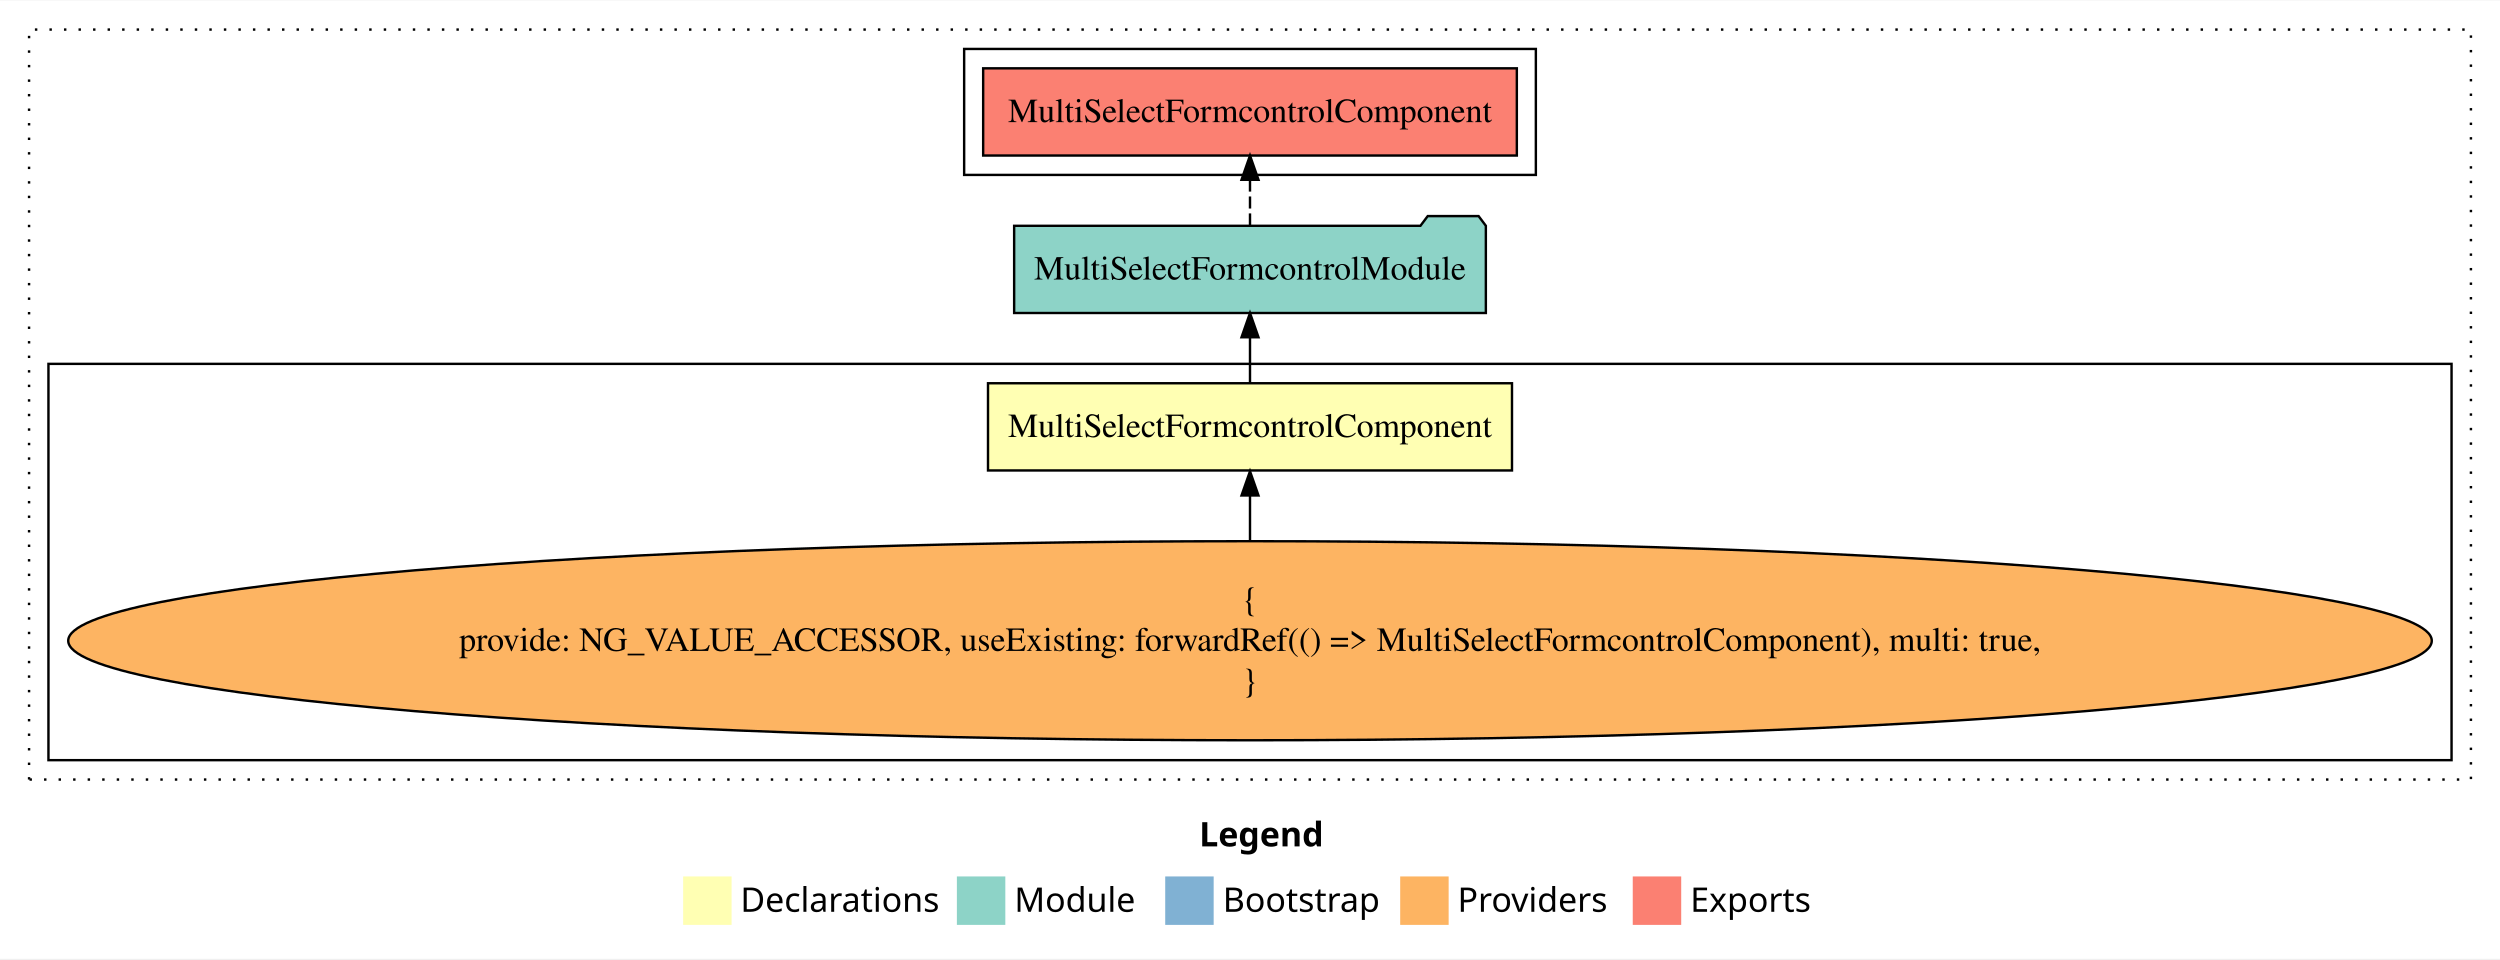
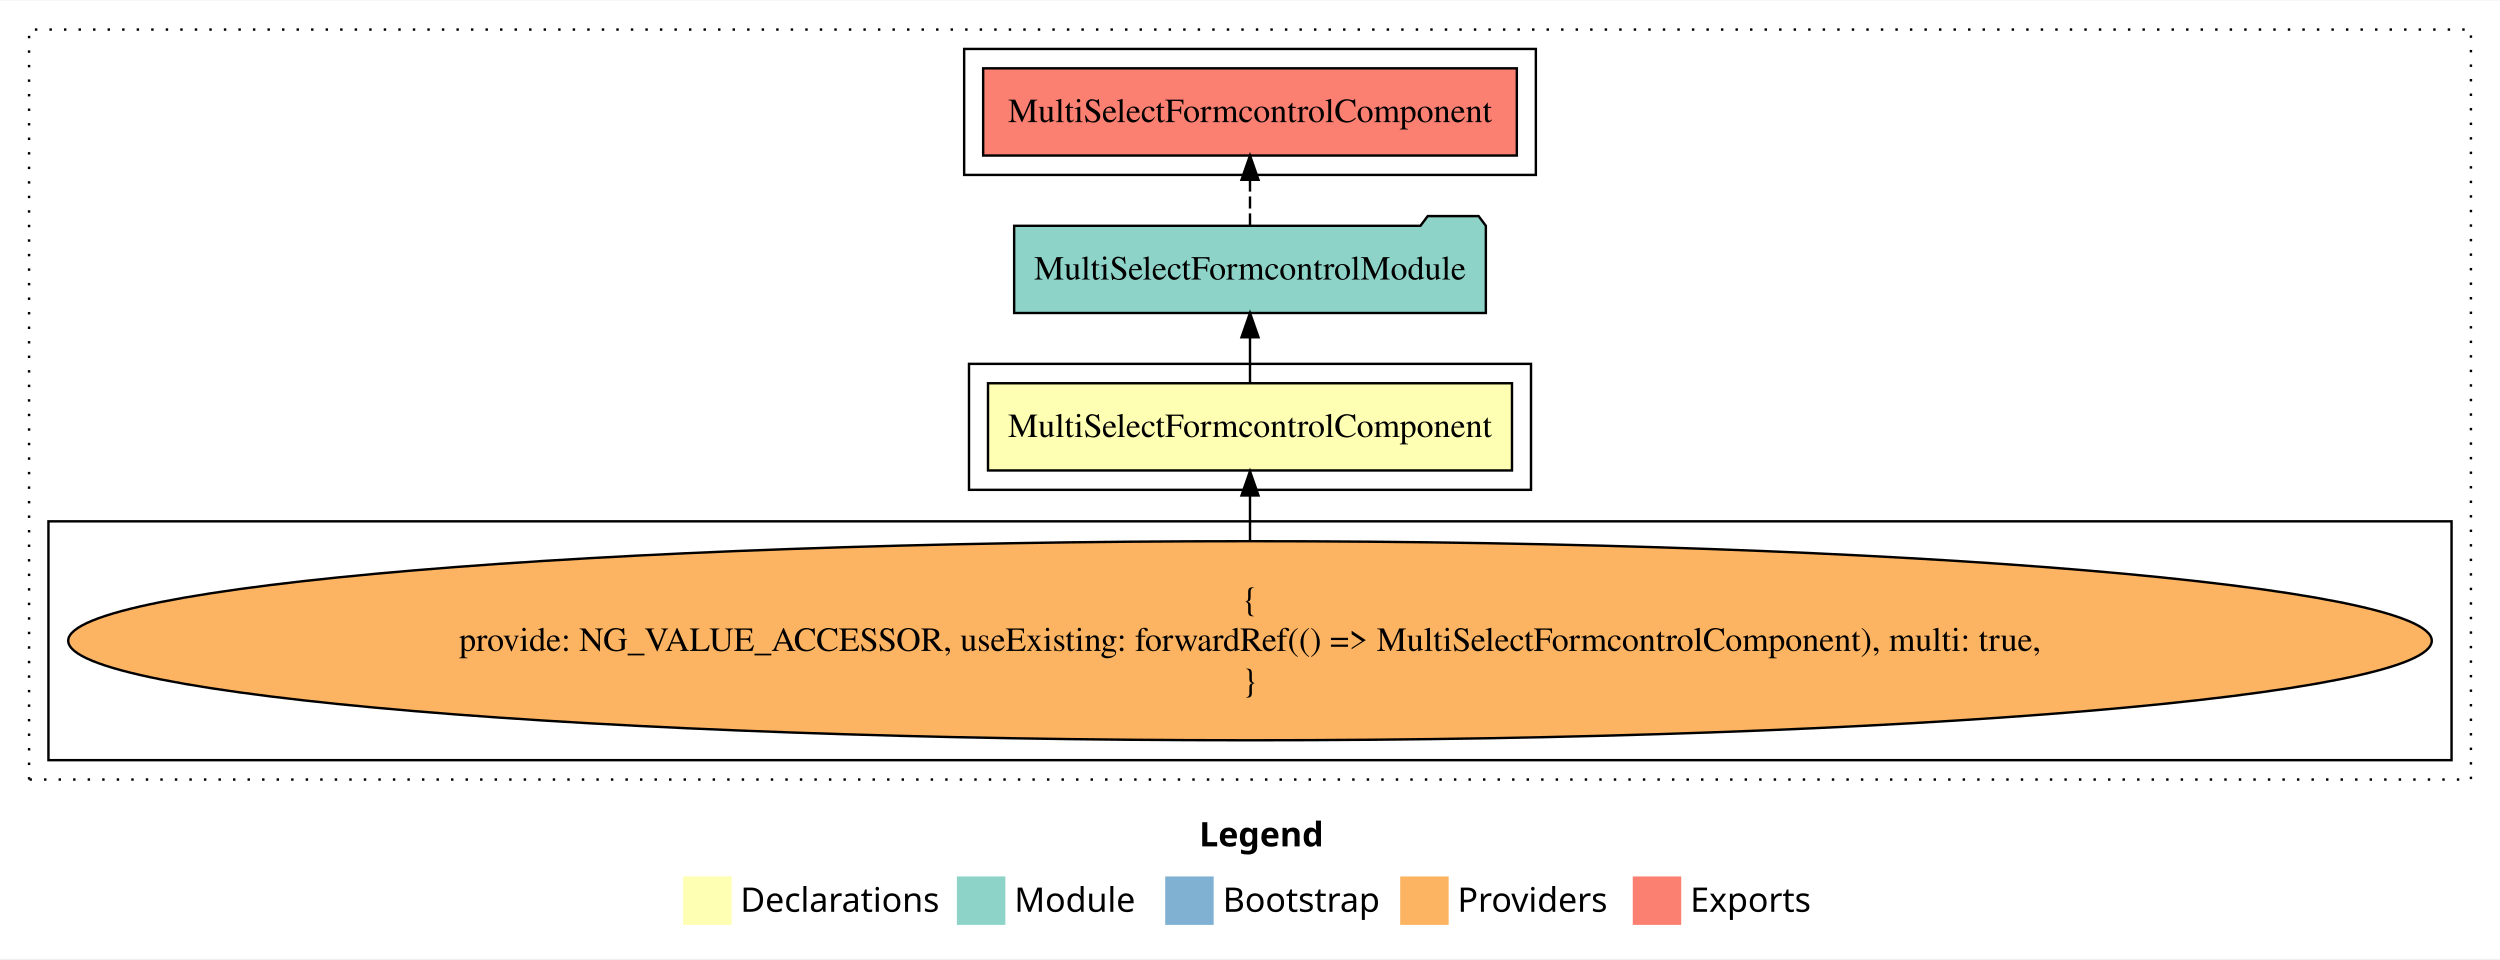
<svg xmlns="http://www.w3.org/2000/svg" width="1032pt" height="396pt" viewBox="0.00 0.00 1032.00 395.59">
  <g id="graph0" class="graph" transform="scale(1 1) rotate(0) translate(4 391.59)">
    <polygon fill="white" stroke="transparent" points="-4,4 -4,-391.59 1028,-391.59 1028,4 -4,4" />
    <text text-anchor="start" x="491.01" y="-42.4" font-family="Times-12" font-weight="bold" font-size="14.00">Legend</text>
    <polygon fill="#ffffb3" stroke="transparent" points="278,-10 278,-30 298,-30 298,-10 278,-10" />
    <text text-anchor="start" x="301.63" y="-15.4" font-family="Times-12" font-size="14.00">  Declarations</text>
    <polygon fill="#8dd3c7" stroke="transparent" points="391,-10 391,-30 411,-30 411,-10 391,-10" />
    <text text-anchor="start" x="414.73" y="-15.4" font-family="Times-12" font-size="14.00">  Module</text>
    <polygon fill="#80b1d3" stroke="transparent" points="477,-10 477,-30 497,-30 497,-10 477,-10" />
    <text text-anchor="start" x="500.78" y="-15.4" font-family="Times-12" font-size="14.00">  Bootstrap</text>
    <polygon fill="#fdb462" stroke="transparent" points="574,-10 574,-30 594,-30 594,-10 574,-10" />
    <text text-anchor="start" x="597.67" y="-15.4" font-family="Times-12" font-size="14.00">  Providers</text>
    <polygon fill="#fb8072" stroke="transparent" points="670,-10 670,-30 690,-30 690,-10 670,-10" />
    <text text-anchor="start" x="693.73" y="-15.4" font-family="Times-12" font-size="14.00">  Exports</text>
    <g id="clust1" class="cluster">
      <polygon fill="none" stroke="black" stroke-dasharray="1,5" points="8,-70 8,-379.59 1016,-379.59 1016,-70 8,-70" />
    </g>
-     <g id="clust3" class="cluster">
-       <polygon fill="none" stroke="black" points="16,-78 16,-241.59 1008,-241.59 1008,-78 16,-78" />
-     </g>
    <g id="clust5" class="cluster">
      <polygon fill="none" stroke="black" points="394,-319.59 394,-371.59 630,-371.59 630,-319.59 394,-319.59" />
+     </g>
+     <g id="clust2" class="cluster">
+       <polygon fill="none" stroke="black" points="396,-189.59 396,-241.59 628,-241.59 628,-189.59 396,-189.59" />
+     </g>
+     <g id="clust3" class="cluster">
+       <polygon fill="none" stroke="black" points="16,-78 16,-176.59 1008,-176.59 1008,-78 16,-78" />
    </g>
    <g id="node1" class="node">
      <polygon fill="#ffffb3" stroke="black" points="620.15,-233.59 403.85,-233.59 403.85,-197.59 620.15,-197.59 620.15,-233.59" />
      <text text-anchor="middle" x="512" y="-211.39" font-family="Times,serif" font-size="14.00">MultiSelectFormcontrolComponent</text>
    </g>
    <g id="node2" class="node">
      <polygon fill="#8dd3c7" stroke="black" points="609.36,-298.59 606.36,-302.59 585.36,-302.59 582.36,-298.59 414.64,-298.59 414.64,-262.59 609.36,-262.59 609.36,-298.59" />
      <text text-anchor="middle" x="512" y="-276.39" font-family="Times,serif" font-size="14.00">MultiSelectFormcontrolModule</text>
    </g>
    <g id="edge1" class="edge">
      <path fill="none" stroke="black" d="M512,-233.7C512,-233.7 512,-252.58 512,-252.58" />
      <polygon fill="black" stroke="black" points="508.5,-252.58 512,-262.58 515.5,-252.58 508.5,-252.58" />
    </g>
    <g id="node4" class="node">
      <polygon fill="#fb8072" stroke="black" points="622.15,-363.59 401.85,-363.59 401.85,-327.59 622.15,-327.59 622.15,-363.59" />
      <text text-anchor="middle" x="512" y="-341.39" font-family="Times,serif" font-size="14.00">MultiSelectFormcontrolComponent </text>
    </g>
    <g id="edge3" class="edge">
      <path fill="none" stroke="black" stroke-dasharray="5,2" d="M512,-298.7C512,-298.7 512,-317.58 512,-317.58" />
      <polygon fill="black" stroke="black" points="508.5,-317.58 512,-327.58 515.5,-317.58 508.5,-317.58" />
    </g>
    <g id="node3" class="node">
      <ellipse fill="#fdb462" stroke="black" cx="512" cy="-127.3" rx="487.84" ry="41.09" />
      <text text-anchor="middle" x="512" y="-139.9" font-family="Times,serif" font-size="14.00">{</text>
      <text text-anchor="middle" x="512" y="-123.1" font-family="Times,serif" font-size="14.00">    provide: NG_VALUE_ACCESSOR, useExisting: forwardRef(() =&gt; MultiSelectFormcontrolComponent), multi: true,</text>
      <text text-anchor="middle" x="512" y="-106.3" font-family="Times,serif" font-size="14.00">}</text>
    </g>
    <g id="edge2" class="edge">
      <path fill="none" stroke="black" d="M512,-168.6C512,-168.6 512,-187.26 512,-187.26" />
      <polygon fill="black" stroke="black" points="508.5,-187.26 512,-197.26 515.5,-187.26 508.5,-187.26" />
    </g>
  </g>
</svg>
